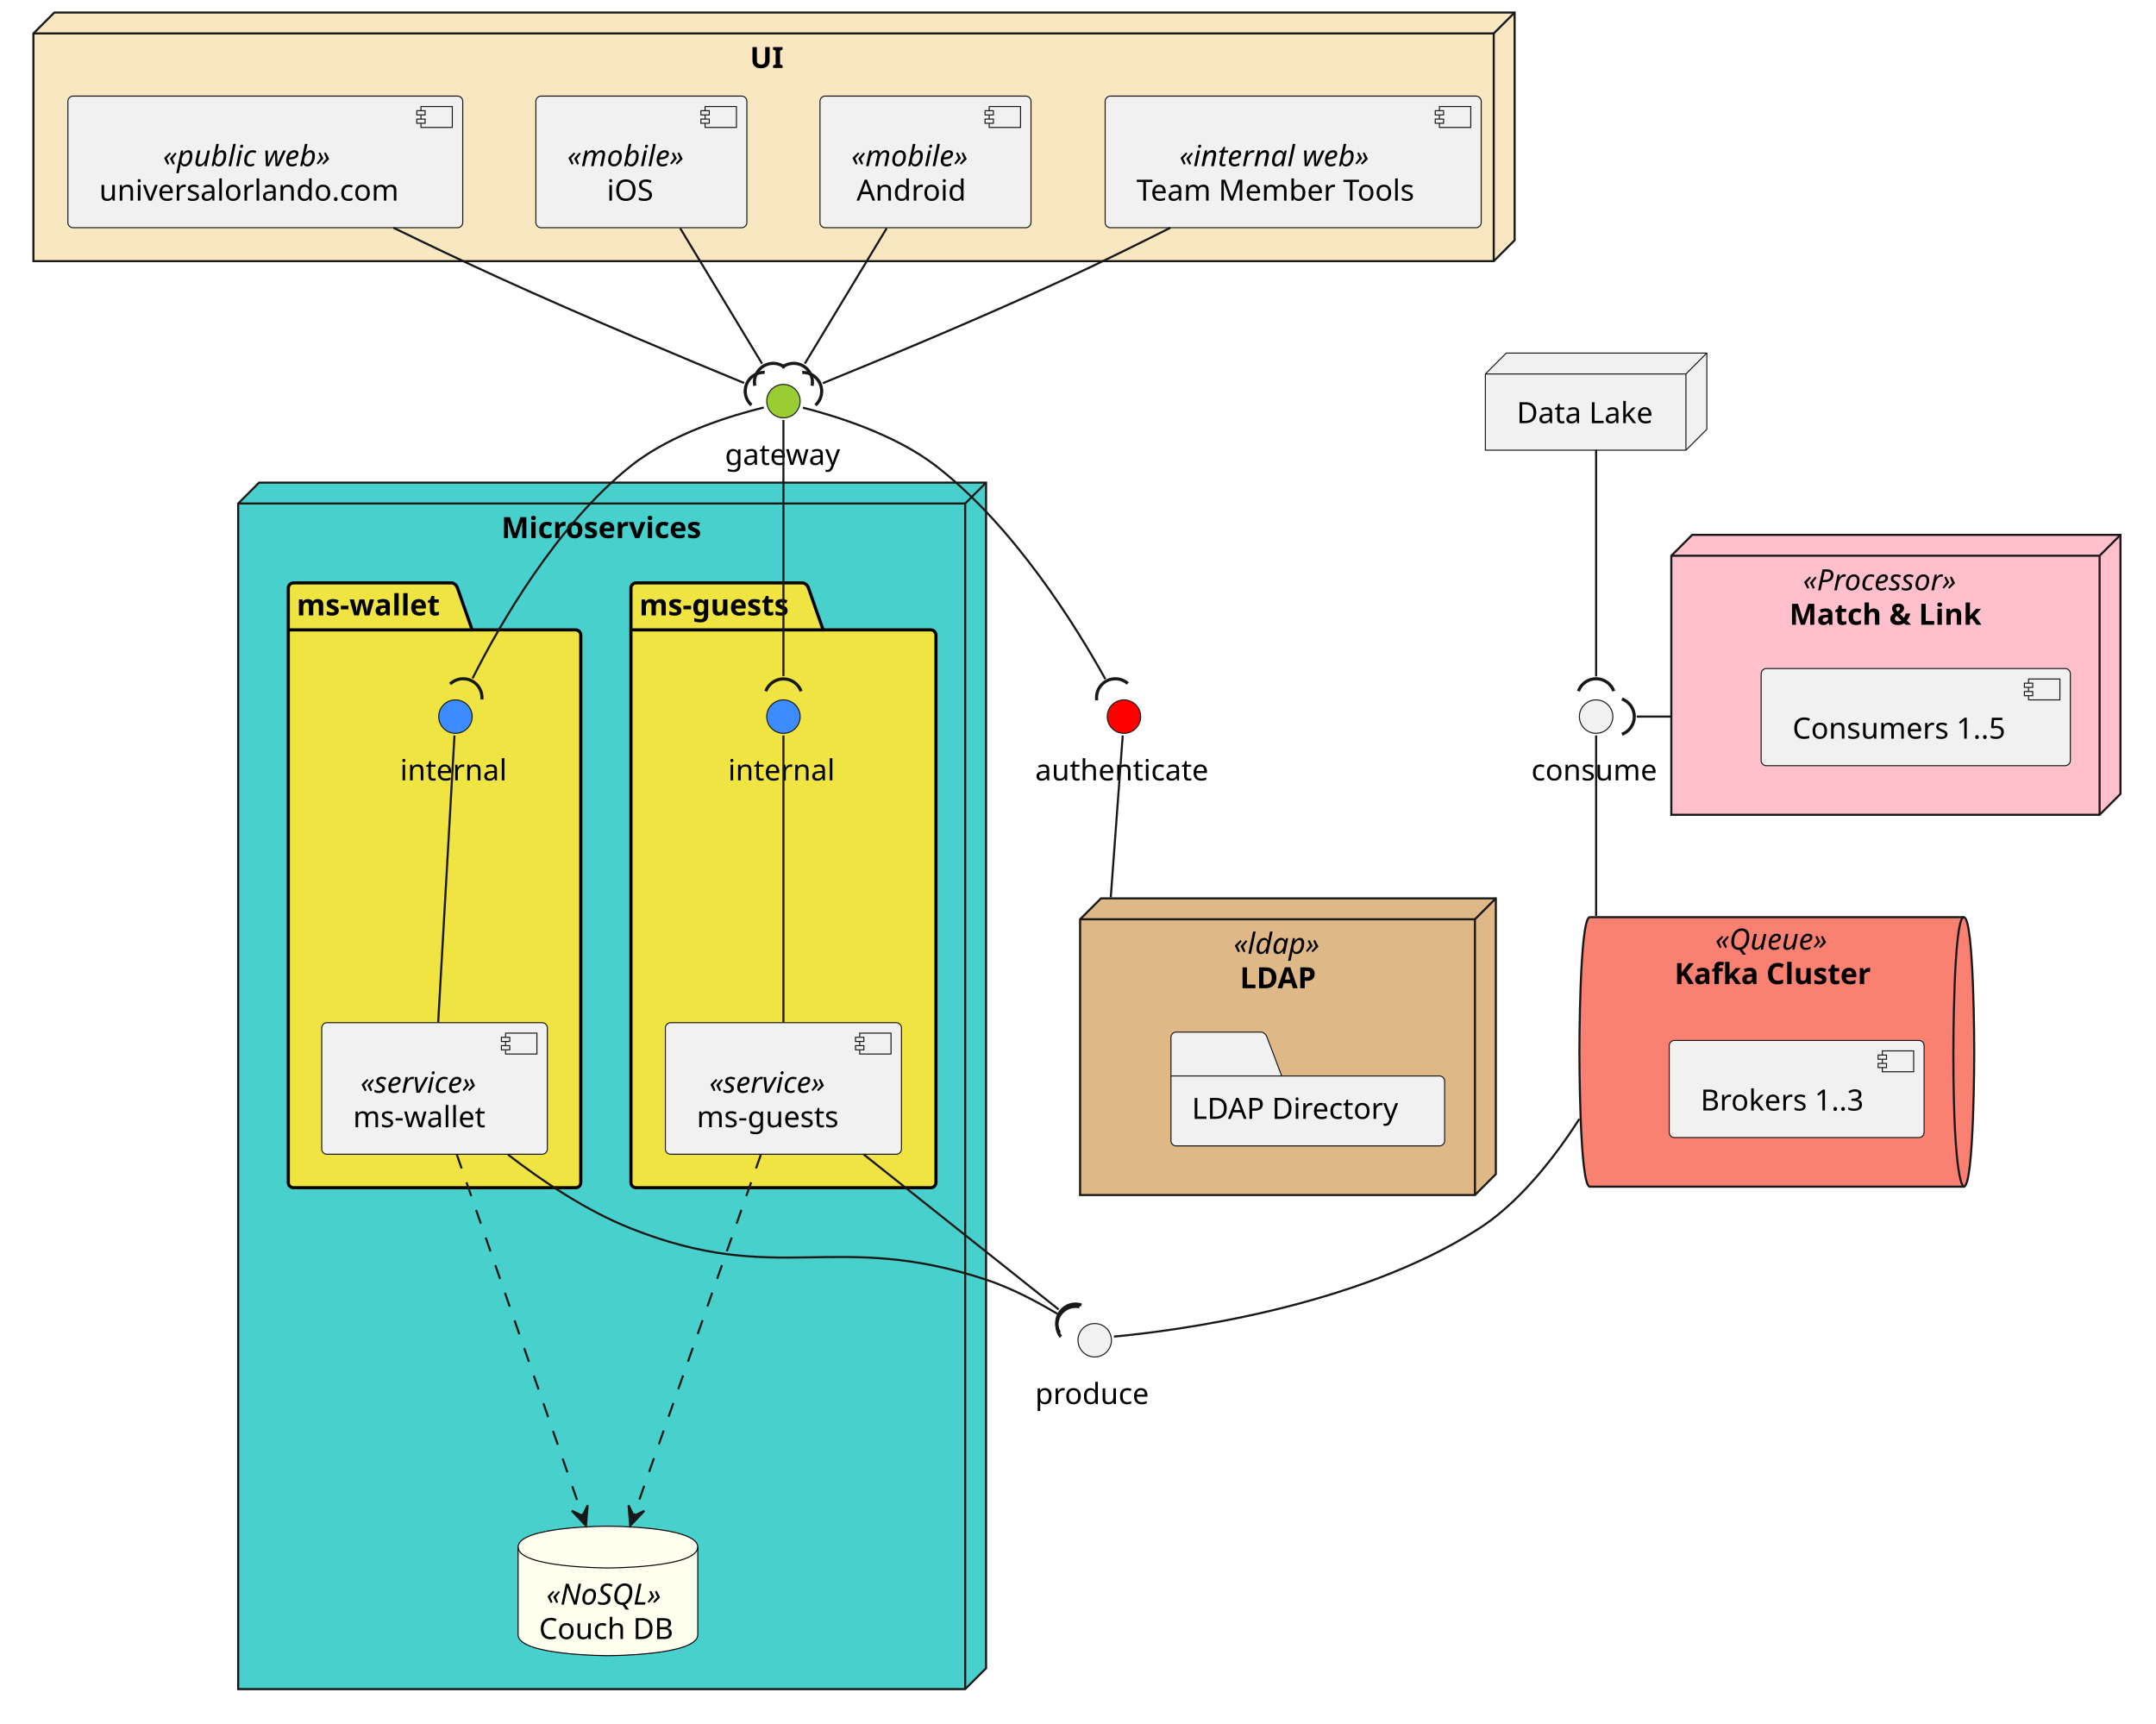
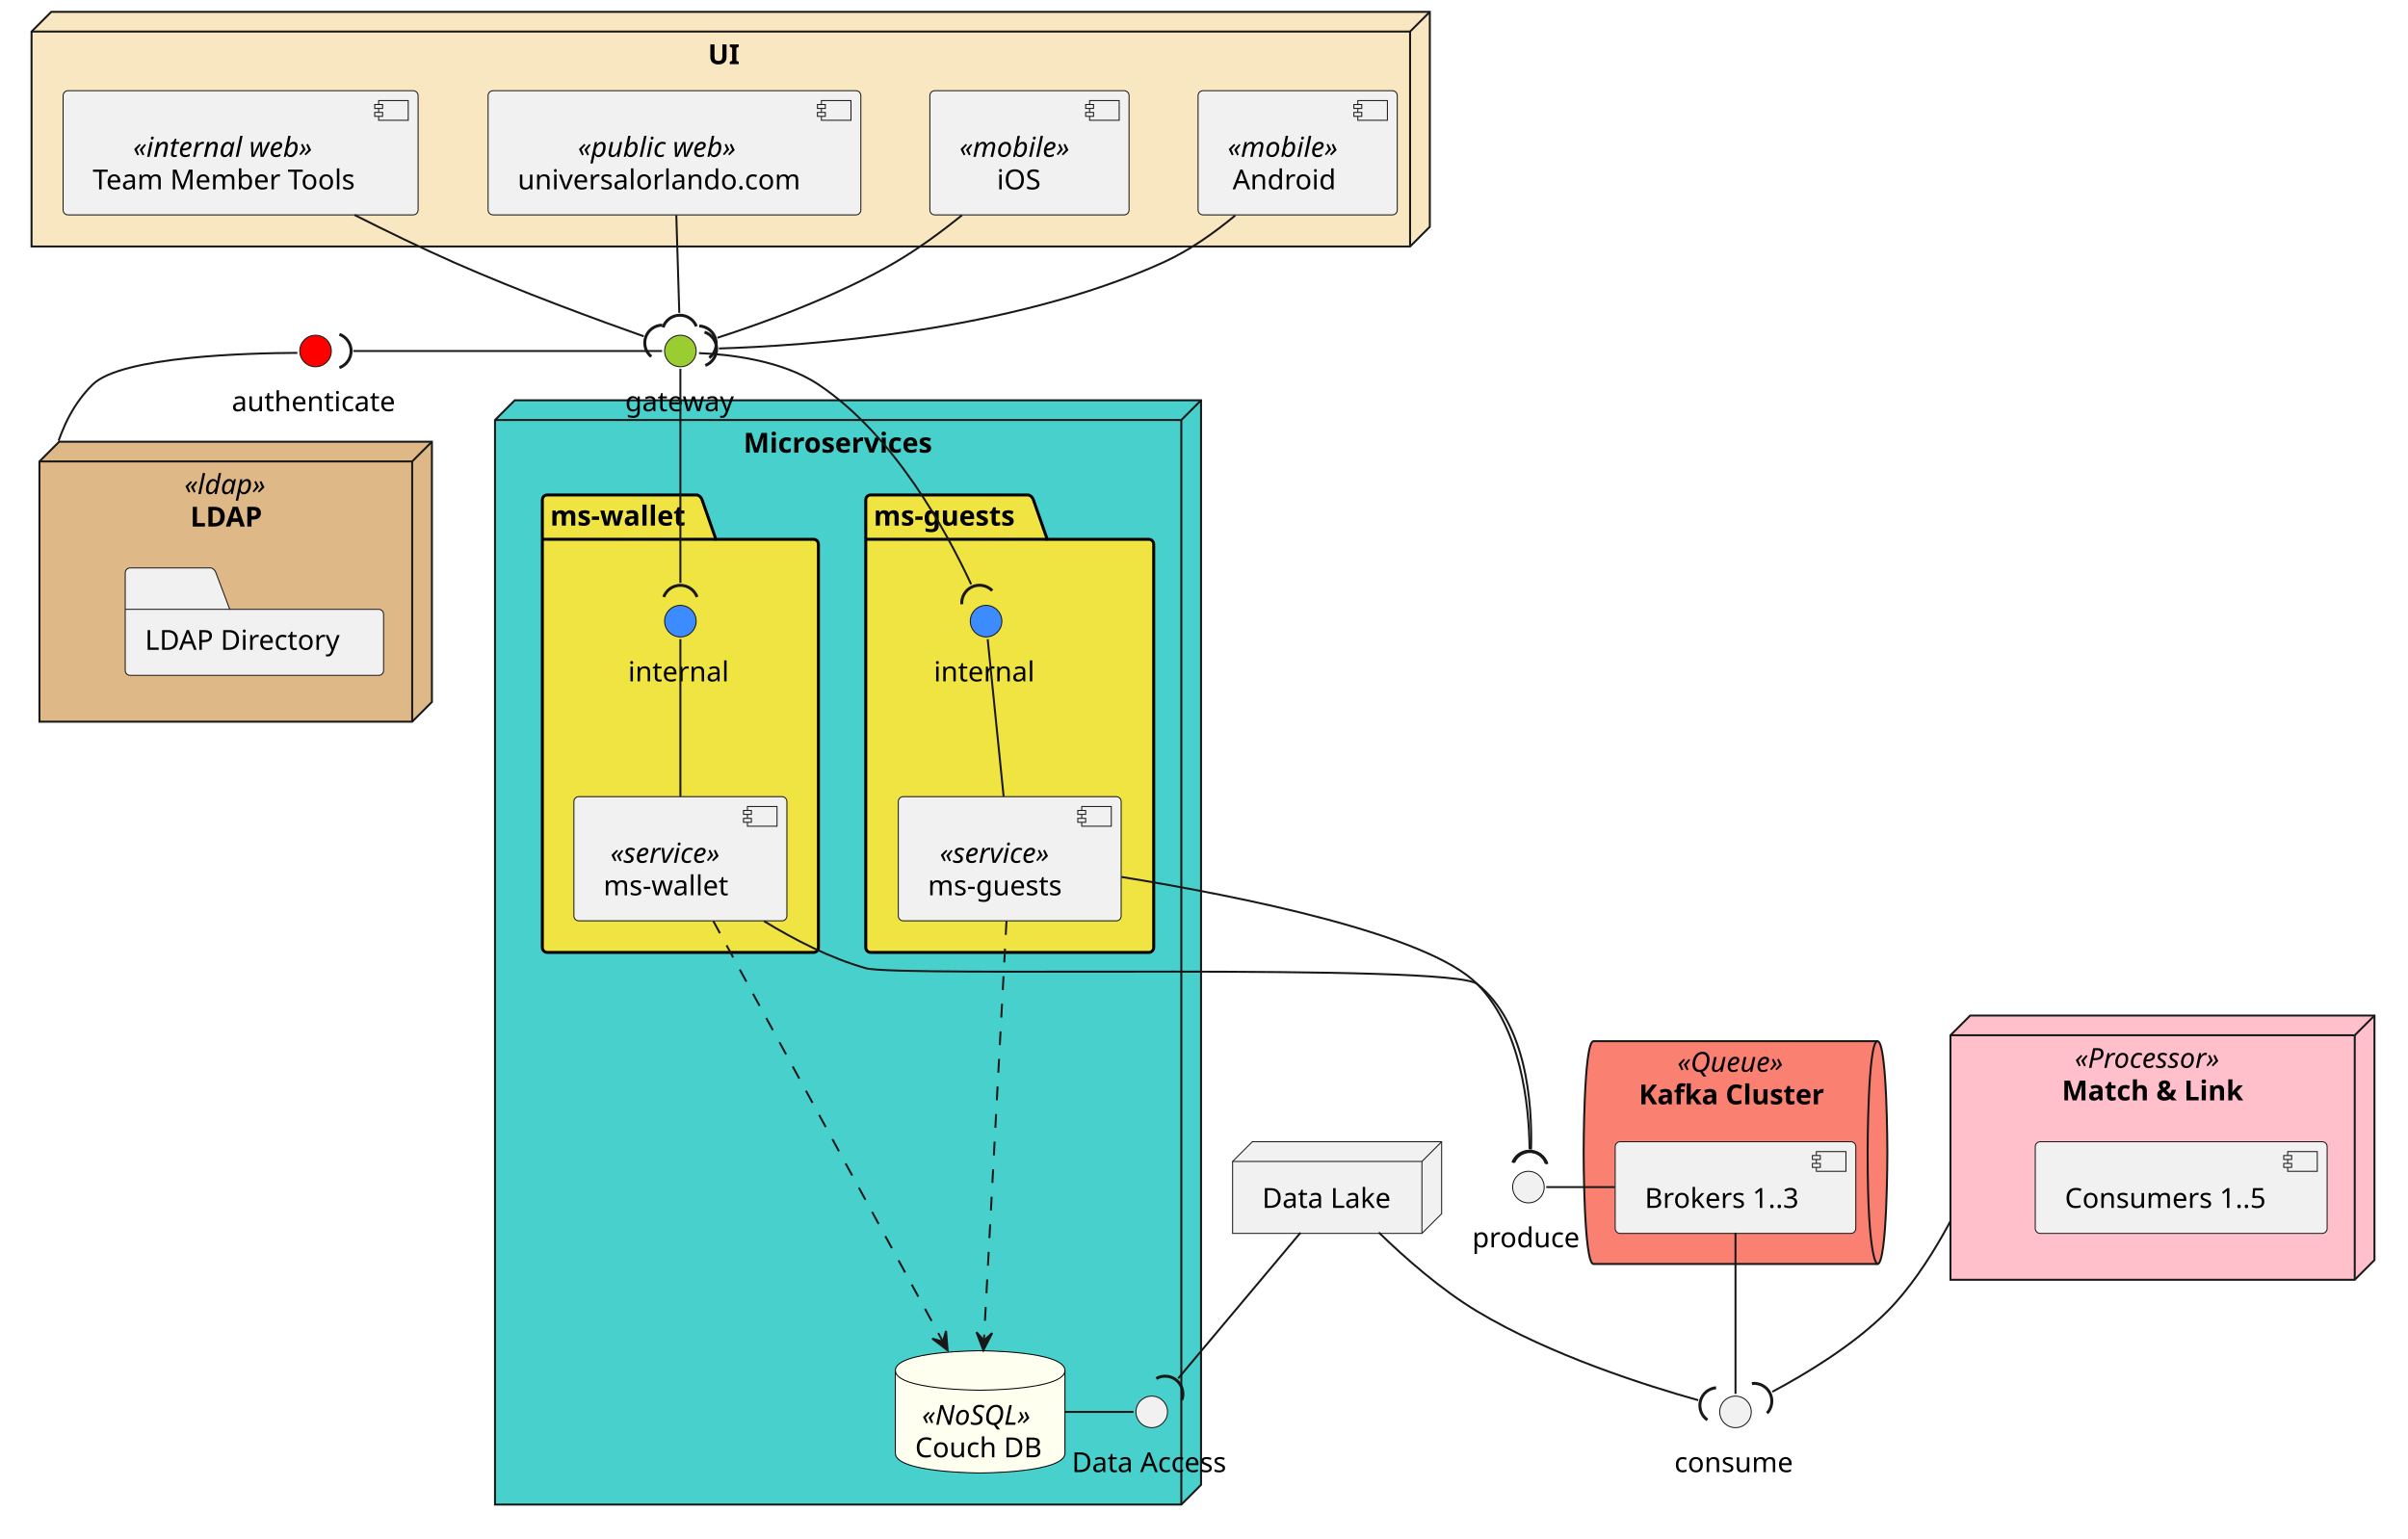
- <svg xmlns="http://www.w3.org/2000/svg" contentStyleType="text/css" height="825px" preserveAspectRatio="none" style="width:1032px;height:825px;background:#FFFFFF;" version="1.1" viewBox="0 0 1032 825" width="1032px" zoomAndPan="magnify">
+ <svg xmlns="http://www.w3.org/2000/svg" contentStyleType="text/css" height="780px" preserveAspectRatio="none" style="width:1221px;height:780px;background:#FFFFFF;" version="1.1" viewBox="0 0 1221 780" width="1221px" zoomAndPan="magnify">
  <defs />
  <g>
    <g id="cluster_UI">
      <polygon fill="#F8E7C0" points="16,16,26,6,725,6,725,115,715,125,16,125,16,16" style="stroke:#181818;stroke-width:1.0;" />
      <line style="stroke:#181818;stroke-width:1.0;" x1="715" x2="725" y1="16" y2="6" />
      <line style="stroke:#181818;stroke-width:1.0;" x1="16" x2="715" y1="16" y2="16" />
      <line style="stroke:#181818;stroke-width:1.0;" x1="715" x2="715" y1="16" y2="125" />
      <text fill="#000000" font-family="sans-serif" font-size="14" font-weight="bold" lengthAdjust="spacing" textLength="15" x="359" y="32.535">UI</text>
    </g>
    <g id="cluster_ldap">
-       <polygon fill="#DEB887" points="517,440,527,430,716,430,716,562,706,572,517,572,517,440" style="stroke:#181818;stroke-width:1.0;" />
-       <line style="stroke:#181818;stroke-width:1.0;" x1="706" x2="716" y1="440" y2="430" />
-       <line style="stroke:#181818;stroke-width:1.0;" x1="517" x2="706" y1="440" y2="440" />
-       <line style="stroke:#181818;stroke-width:1.0;" x1="706" x2="706" y1="440" y2="572" />
-       <text fill="#000000" font-family="sans-serif" font-size="14" font-style="italic" lengthAdjust="spacing" textLength="44" x="590.5" y="456.535">«ldap»</text>
-       <text fill="#000000" font-family="sans-serif" font-size="14" font-weight="bold" lengthAdjust="spacing" textLength="38" x="593.5" y="473.023">LDAP</text>
+       <polygon fill="#DEB887" points="20,234,30,224,219,224,219,356,209,366,20,366,20,234" style="stroke:#181818;stroke-width:1.0;" />
+       <line style="stroke:#181818;stroke-width:1.0;" x1="209" x2="219" y1="234" y2="224" />
+       <line style="stroke:#181818;stroke-width:1.0;" x1="20" x2="209" y1="234" y2="234" />
+       <line style="stroke:#181818;stroke-width:1.0;" x1="209" x2="209" y1="234" y2="366" />
+       <text fill="#000000" font-family="sans-serif" font-size="14" font-style="italic" lengthAdjust="spacing" textLength="44" x="93.5" y="250.535">«ldap»</text>
+       <text fill="#000000" font-family="sans-serif" font-size="14" font-weight="bold" lengthAdjust="spacing" textLength="38" x="96.5" y="267.023">LDAP</text>
    </g>
    <g id="cluster_Microservices">
-       <polygon fill="#48D1CC" points="114,241,124,231,472,231,472,798.5,462,808.5,114,808.5,114,241" style="stroke:#181818;stroke-width:1.0;" />
-       <line style="stroke:#181818;stroke-width:1.0;" x1="462" x2="472" y1="241" y2="231" />
-       <line style="stroke:#181818;stroke-width:1.0;" x1="114" x2="462" y1="241" y2="241" />
-       <line style="stroke:#181818;stroke-width:1.0;" x1="462" x2="462" y1="241" y2="808.5" />
-       <text fill="#000000" font-family="sans-serif" font-size="14" font-weight="bold" lengthAdjust="spacing" textLength="98" x="240" y="257.535">Microservices</text>
+       <polygon fill="#48D1CC" points="251,213,261,203,609,203,609,753,599,763,251,763,251,213" style="stroke:#181818;stroke-width:1.0;" />
+       <line style="stroke:#181818;stroke-width:1.0;" x1="599" x2="609" y1="213" y2="203" />
+       <line style="stroke:#181818;stroke-width:1.0;" x1="251" x2="599" y1="213" y2="213" />
+       <line style="stroke:#181818;stroke-width:1.0;" x1="599" x2="599" y1="213" y2="763" />
+       <text fill="#000000" font-family="sans-serif" font-size="14" font-weight="bold" lengthAdjust="spacing" textLength="98" x="377" y="229.535">Microservices</text>
    </g>
    <g id="cluster_guests_package">
-       <path d="M304.5,279 L384.5,279 A3.75,3.75 0 0 1 387,281.5 L394,301.488 L445.5,301.488 A2.5,2.5 0 0 1 448,303.988 L448,566 A2.5,2.5 0 0 1 445.5,568.5 L304.5,568.5 A2.5,2.5 0 0 1 302,566 L302,281.5 A2.5,2.5 0 0 1 304.5,279 " fill="#F0E442" style="stroke:#000000;stroke-width:1.5;" />
-       <line style="stroke:#000000;stroke-width:1.5;" x1="302" x2="394" y1="301.488" y2="301.488" />
-       <text fill="#000000" font-family="sans-serif" font-size="14" font-weight="bold" lengthAdjust="spacing" textLength="79" x="306" y="294.535">ms-guests</text>
+       <path d="M441.5,251 L521.5,251 A3.75,3.75 0 0 1 524,253.5 L531,273.488 L582.5,273.488 A2.5,2.5 0 0 1 585,275.988 L585,480.5 A2.5,2.5 0 0 1 582.5,483 L441.5,483 A2.5,2.5 0 0 1 439,480.5 L439,253.5 A2.5,2.5 0 0 1 441.5,251 " fill="#F0E442" style="stroke:#000000;stroke-width:1.5;" />
+       <line style="stroke:#000000;stroke-width:1.5;" x1="439" x2="531" y1="273.488" y2="273.488" />
+       <text fill="#000000" font-family="sans-serif" font-size="14" font-weight="bold" lengthAdjust="spacing" textLength="79" x="443" y="266.535">ms-guests</text>
    </g>
    <g id="cluster_wallet_package">
-       <path d="M140.5,279 L216.5,279 A3.75,3.75 0 0 1 219,281.5 L226,301.488 L275.5,301.488 A2.5,2.5 0 0 1 278,303.988 L278,566 A2.5,2.5 0 0 1 275.5,568.5 L140.5,568.5 A2.5,2.5 0 0 1 138,566 L138,281.5 A2.5,2.5 0 0 1 140.5,279 " fill="#F0E442" style="stroke:#000000;stroke-width:1.5;" />
-       <line style="stroke:#000000;stroke-width:1.5;" x1="138" x2="226" y1="301.488" y2="301.488" />
-       <text fill="#000000" font-family="sans-serif" font-size="14" font-weight="bold" lengthAdjust="spacing" textLength="75" x="142" y="294.535">ms-wallet</text>
+       <path d="M277.5,251 L353.5,251 A3.75,3.75 0 0 1 356,253.5 L363,273.488 L412.5,273.488 A2.5,2.5 0 0 1 415,275.988 L415,480.5 A2.5,2.5 0 0 1 412.5,483 L277.5,483 A2.5,2.5 0 0 1 275,480.5 L275,253.5 A2.5,2.5 0 0 1 277.5,251 " fill="#F0E442" style="stroke:#000000;stroke-width:1.5;" />
+       <line style="stroke:#000000;stroke-width:1.5;" x1="275" x2="363" y1="273.488" y2="273.488" />
+       <text fill="#000000" font-family="sans-serif" font-size="14" font-weight="bold" lengthAdjust="spacing" textLength="75" x="279" y="266.535">ms-wallet</text>
    </g>
    <g id="cluster_kafka">
-       <path d="M761,439 L940,439 C945,439 945,503.5 945,503.5 C945,503.5 945,568 940,568 L761,568 C756,568 756,503.5 756,503.5 C756,503.5 756,439 761,439 " fill="#FA8072" style="stroke:#181818;stroke-width:1.0;" />
-       <path d="M940,439 C935,439 935,503.5 935,503.5 C935,568 940,568 940,568 " fill="none" style="stroke:#181818;stroke-width:1.0;" />
-       <text fill="#000000" font-family="sans-serif" font-size="14" font-style="italic" lengthAdjust="spacing" textLength="59" x="821" y="454.535">«Queue»</text>
-       <text fill="#000000" font-family="sans-serif" font-size="14" font-weight="bold" lengthAdjust="spacing" textLength="98" x="801.5" y="471.023">Kafka Cluster</text>
+       <path d="M808,528 L952,528 C957,528 957,584.5 957,584.5 C957,584.5 957,641 952,641 L808,641 C803,641 803,584.5 803,584.5 C803,584.5 803,528 808,528 " fill="#FA8072" style="stroke:#181818;stroke-width:1.0;" />
+       <path d="M952,528 C947,528 947,584.5 947,584.5 C947,641 952,641 952,641 " fill="none" style="stroke:#181818;stroke-width:1.0;" />
+       <text fill="#000000" font-family="sans-serif" font-size="14" font-style="italic" lengthAdjust="spacing" textLength="59" x="850.5" y="543.535">«Queue»</text>
+       <text fill="#000000" font-family="sans-serif" font-size="14" font-weight="bold" lengthAdjust="spacing" textLength="98" x="831" y="560.023">Kafka Cluster</text>
    </g>
    <g id="cluster_match_link">
-       <polygon fill="#FFC0CB" points="800,266,810,256,1015,256,1015,380,1005,390,800,390,800,266" style="stroke:#181818;stroke-width:1.0;" />
-       <line style="stroke:#181818;stroke-width:1.0;" x1="1005" x2="1015" y1="266" y2="256" />
-       <line style="stroke:#181818;stroke-width:1.0;" x1="800" x2="1005" y1="266" y2="266" />
-       <line style="stroke:#181818;stroke-width:1.0;" x1="1005" x2="1005" y1="266" y2="390" />
-       <text fill="#000000" font-family="sans-serif" font-size="14" font-style="italic" lengthAdjust="spacing" textLength="81" x="863" y="282.535">«Processor»</text>
-       <text fill="#000000" font-family="sans-serif" font-size="14" font-weight="bold" lengthAdjust="spacing" textLength="94" x="856.5" y="299.023">Match &amp; Link</text>
+       <polygon fill="#FFC0CB" points="989,525,999,515,1204,515,1204,639,1194,649,989,649,989,525" style="stroke:#181818;stroke-width:1.0;" />
+       <line style="stroke:#181818;stroke-width:1.0;" x1="1194" x2="1204" y1="525" y2="515" />
+       <line style="stroke:#181818;stroke-width:1.0;" x1="989" x2="1194" y1="525" y2="525" />
+       <line style="stroke:#181818;stroke-width:1.0;" x1="1194" x2="1194" y1="525" y2="649" />
+       <text fill="#000000" font-family="sans-serif" font-size="14" font-style="italic" lengthAdjust="spacing" textLength="81" x="1052" y="541.535">«Processor»</text>
+       <text fill="#000000" font-family="sans-serif" font-size="14" font-weight="bold" lengthAdjust="spacing" textLength="94" x="1045.5" y="558.023">Match &amp; Link</text>
    </g>
    <g id="elem_android">
-       <rect fill="#F1F1F1" height="62.977" rx="2.5" ry="2.5" style="stroke:#181818;stroke-width:0.5;" width="101" x="392.5" y="46" />
-       <rect fill="#F1F1F1" height="10" style="stroke:#181818;stroke-width:0.5;" width="15" x="473.5" y="51" />
-       <rect fill="#F1F1F1" height="2" style="stroke:#181818;stroke-width:0.5;" width="4" x="471.5" y="53" />
-       <rect fill="#F1F1F1" height="2" style="stroke:#181818;stroke-width:0.5;" width="4" x="471.5" y="57" />
-       <text fill="#000000" font-family="sans-serif" font-size="14" font-style="italic" lengthAdjust="spacing" textLength="61" x="407.5" y="79.535">«mobile»</text>
-       <text fill="#000000" font-family="sans-serif" font-size="14" lengthAdjust="spacing" textLength="56" x="410" y="96.023">Android</text>
+       <rect fill="#F1F1F1" height="62.977" rx="2.5" ry="2.5" style="stroke:#181818;stroke-width:0.5;" width="101" x="607.5" y="46" />
+       <rect fill="#F1F1F1" height="10" style="stroke:#181818;stroke-width:0.5;" width="15" x="688.5" y="51" />
+       <rect fill="#F1F1F1" height="2" style="stroke:#181818;stroke-width:0.5;" width="4" x="686.5" y="53" />
+       <rect fill="#F1F1F1" height="2" style="stroke:#181818;stroke-width:0.5;" width="4" x="686.5" y="57" />
+       <text fill="#000000" font-family="sans-serif" font-size="14" font-style="italic" lengthAdjust="spacing" textLength="61" x="622.5" y="79.535">«mobile»</text>
+       <text fill="#000000" font-family="sans-serif" font-size="14" lengthAdjust="spacing" textLength="56" x="625" y="96.023">Android</text>
    </g>
    <g id="elem_ios">
-       <rect fill="#F1F1F1" height="62.977" rx="2.5" ry="2.5" style="stroke:#181818;stroke-width:0.5;" width="101" x="256.5" y="46" />
-       <rect fill="#F1F1F1" height="10" style="stroke:#181818;stroke-width:0.5;" width="15" x="337.5" y="51" />
-       <rect fill="#F1F1F1" height="2" style="stroke:#181818;stroke-width:0.5;" width="4" x="335.5" y="53" />
-       <rect fill="#F1F1F1" height="2" style="stroke:#181818;stroke-width:0.5;" width="4" x="335.5" y="57" />
-       <text fill="#000000" font-family="sans-serif" font-size="14" font-style="italic" lengthAdjust="spacing" textLength="61" x="271.5" y="79.535">«mobile»</text>
-       <text fill="#000000" font-family="sans-serif" font-size="14" lengthAdjust="spacing" textLength="23" x="290.5" y="96.023">iOS</text>
+       <rect fill="#F1F1F1" height="62.977" rx="2.5" ry="2.5" style="stroke:#181818;stroke-width:0.5;" width="101" x="471.5" y="46" />
+       <rect fill="#F1F1F1" height="10" style="stroke:#181818;stroke-width:0.5;" width="15" x="552.5" y="51" />
+       <rect fill="#F1F1F1" height="2" style="stroke:#181818;stroke-width:0.5;" width="4" x="550.5" y="53" />
+       <rect fill="#F1F1F1" height="2" style="stroke:#181818;stroke-width:0.5;" width="4" x="550.5" y="57" />
+       <text fill="#000000" font-family="sans-serif" font-size="14" font-style="italic" lengthAdjust="spacing" textLength="61" x="486.5" y="79.535">«mobile»</text>
+       <text fill="#000000" font-family="sans-serif" font-size="14" lengthAdjust="spacing" textLength="23" x="505.5" y="96.023">iOS</text>
    </g>
    <g id="elem_web">
-       <rect fill="#F1F1F1" height="62.977" rx="2.5" ry="2.5" style="stroke:#181818;stroke-width:0.5;" width="189" x="32.5" y="46" />
-       <rect fill="#F1F1F1" height="10" style="stroke:#181818;stroke-width:0.5;" width="15" x="201.5" y="51" />
-       <rect fill="#F1F1F1" height="2" style="stroke:#181818;stroke-width:0.5;" width="4" x="199.5" y="53" />
-       <rect fill="#F1F1F1" height="2" style="stroke:#181818;stroke-width:0.5;" width="4" x="199.5" y="57" />
-       <text fill="#000000" font-family="sans-serif" font-size="14" font-style="italic" lengthAdjust="spacing" textLength="88" x="78" y="79.535">«public web»</text>
-       <text fill="#000000" font-family="sans-serif" font-size="14" lengthAdjust="spacing" textLength="149" x="47.5" y="96.023">universalorlando.com</text>
+       <rect fill="#F1F1F1" height="62.977" rx="2.5" ry="2.5" style="stroke:#181818;stroke-width:0.5;" width="189" x="247.5" y="46" />
+       <rect fill="#F1F1F1" height="10" style="stroke:#181818;stroke-width:0.5;" width="15" x="416.5" y="51" />
+       <rect fill="#F1F1F1" height="2" style="stroke:#181818;stroke-width:0.5;" width="4" x="414.5" y="53" />
+       <rect fill="#F1F1F1" height="2" style="stroke:#181818;stroke-width:0.5;" width="4" x="414.5" y="57" />
+       <text fill="#000000" font-family="sans-serif" font-size="14" font-style="italic" lengthAdjust="spacing" textLength="88" x="293" y="79.535">«public web»</text>
+       <text fill="#000000" font-family="sans-serif" font-size="14" lengthAdjust="spacing" textLength="149" x="262.5" y="96.023">universalorlando.com</text>
    </g>
    <g id="elem_teammember">
-       <rect fill="#F1F1F1" height="62.977" rx="2.5" ry="2.5" style="stroke:#181818;stroke-width:0.5;" width="180" x="529" y="46" />
-       <rect fill="#F1F1F1" height="10" style="stroke:#181818;stroke-width:0.5;" width="15" x="689" y="51" />
-       <rect fill="#F1F1F1" height="2" style="stroke:#181818;stroke-width:0.5;" width="4" x="687" y="53" />
-       <rect fill="#F1F1F1" height="2" style="stroke:#181818;stroke-width:0.5;" width="4" x="687" y="57" />
-       <text fill="#000000" font-family="sans-serif" font-size="14" font-style="italic" lengthAdjust="spacing" textLength="99" x="564.5" y="79.535">«internal web»</text>
-       <text fill="#000000" font-family="sans-serif" font-size="14" lengthAdjust="spacing" textLength="140" x="544" y="96.023">Team Member Tools</text>
+       <rect fill="#F1F1F1" height="62.977" rx="2.5" ry="2.5" style="stroke:#181818;stroke-width:0.5;" width="180" x="32" y="46" />
+       <rect fill="#F1F1F1" height="10" style="stroke:#181818;stroke-width:0.5;" width="15" x="192" y="51" />
+       <rect fill="#F1F1F1" height="2" style="stroke:#181818;stroke-width:0.5;" width="4" x="190" y="53" />
+       <rect fill="#F1F1F1" height="2" style="stroke:#181818;stroke-width:0.5;" width="4" x="190" y="57" />
+       <text fill="#000000" font-family="sans-serif" font-size="14" font-style="italic" lengthAdjust="spacing" textLength="99" x="67.5" y="79.535">«internal web»</text>
+       <text fill="#000000" font-family="sans-serif" font-size="14" lengthAdjust="spacing" textLength="140" x="47" y="96.023">Team Member Tools</text>
    </g>
    <g id="elem_ldap_dir">
-       <path d="M563,494 L604,494 A3.75,3.75 0 0 1 606.5,496.5 L613.5,515 L689,515 A2.5,2.5 0 0 1 691.5,517.5 L691.5,545.988 A2.5,2.5 0 0 1 689,548.488 L563,548.488 A2.5,2.5 0 0 1 560.5,545.988 L560.5,496.5 A2.5,2.5 0 0 1 563,494 " fill="#F1F1F1" style="stroke:#181818;stroke-width:0.5;" />
-       <line style="stroke:#181818;stroke-width:0.5;" x1="560.5" x2="613.5" y1="515" y2="515" />
-       <text fill="#000000" font-family="sans-serif" font-size="14" lengthAdjust="spacing" textLength="101" x="570.5" y="535.535">LDAP Directory</text>
+       <path d="M66,288 L107,288 A3.75,3.75 0 0 1 109.5,290.5 L116.5,309 L192,309 A2.5,2.5 0 0 1 194.5,311.5 L194.5,339.988 A2.5,2.5 0 0 1 192,342.488 L66,342.488 A2.5,2.5 0 0 1 63.5,339.988 L63.5,290.5 A2.5,2.5 0 0 1 66,288 " fill="#F1F1F1" style="stroke:#181818;stroke-width:0.5;" />
+       <line style="stroke:#181818;stroke-width:0.5;" x1="63.5" x2="116.5" y1="309" y2="309" />
+       <text fill="#000000" font-family="sans-serif" font-size="14" lengthAdjust="spacing" textLength="101" x="73.5" y="329.535">LDAP Directory</text>
    </g>
    <g id="elem_couch_db">
-       <path d="M248,740.5 C248,730.5 291,730.5 291,730.5 C291,730.5 334,730.5 334,740.5 L334,782.477 C334,792.477 291,792.477 291,792.477 C291,792.477 248,792.477 248,782.477 L248,740.5 " fill="#FFFFF0" style="stroke:#000000;stroke-width:0.5;" />
-       <path d="M248,740.5 C248,750.5 291,750.5 291,750.5 C291,750.5 334,750.5 334,740.5 " fill="none" style="stroke:#000000;stroke-width:0.5;" />
-       <text fill="#000000" font-family="sans-serif" font-size="14" font-style="italic" lengthAdjust="spacing" textLength="59" x="261.5" y="768.035">«NoSQL»</text>
-       <text fill="#000000" font-family="sans-serif" font-size="14" lengthAdjust="spacing" textLength="66" x="258" y="784.523">Couch DB</text>
+       <path d="M454,695 C454,685 497,685 497,685 C497,685 540,685 540,695 L540,736.977 C540,746.977 497,746.977 497,746.977 C497,746.977 454,746.977 454,736.977 L454,695 " fill="#FFFFF0" style="stroke:#000000;stroke-width:0.5;" />
+       <path d="M454,695 C454,705 497,705 497,705 C497,705 540,705 540,695 " fill="none" style="stroke:#000000;stroke-width:0.5;" />
+       <text fill="#000000" font-family="sans-serif" font-size="14" font-style="italic" lengthAdjust="spacing" textLength="59" x="467.5" y="722.535">«NoSQL»</text>
+       <text fill="#000000" font-family="sans-serif" font-size="14" lengthAdjust="spacing" textLength="66" x="464" y="739.023">Couch DB</text>
+     </g>
+     <g id="elem_nosql_data_access">
+       <ellipse cx="584" cy="716" fill="#F1F1F1" rx="8" ry="8" style="stroke:#181818;stroke-width:0.5;" />
+       <text fill="#000000" font-family="sans-serif" font-size="14" lengthAdjust="spacing" textLength="81" x="543.5" y="746.535">Data Access</text>
    </g>
    <g id="elem_guests_internal">
-       <ellipse cx="375" cy="343" fill="#3D8CFF" rx="8" ry="8" style="stroke:#181818;stroke-width:0.5;" />
-       <text fill="#000000" font-family="sans-serif" font-size="14" lengthAdjust="spacing" textLength="53" x="348.5" y="373.535">internal</text>
+       <ellipse cx="500" cy="315" fill="#3D8CFF" rx="8" ry="8" style="stroke:#181818;stroke-width:0.5;" />
+       <text fill="#000000" font-family="sans-serif" font-size="14" lengthAdjust="spacing" textLength="53" x="473.5" y="345.535">internal</text>
    </g>
    <g id="elem_ms_guests">
-       <rect fill="#F1F1F1" height="62.977" rx="2.5" ry="2.5" style="stroke:#181818;stroke-width:0.5;" width="113" x="318.5" y="489.5" />
-       <rect fill="#F1F1F1" height="10" style="stroke:#181818;stroke-width:0.5;" width="15" x="411.5" y="494.5" />
-       <rect fill="#F1F1F1" height="2" style="stroke:#181818;stroke-width:0.5;" width="4" x="409.5" y="496.5" />
-       <rect fill="#F1F1F1" height="2" style="stroke:#181818;stroke-width:0.5;" width="4" x="409.5" y="500.5" />
-       <text fill="#000000" font-family="sans-serif" font-size="14" font-style="italic" lengthAdjust="spacing" textLength="61" x="339.5" y="523.035">«service»</text>
-       <text fill="#000000" font-family="sans-serif" font-size="14" lengthAdjust="spacing" textLength="73" x="333.5" y="539.523">ms-guests</text>
+       <rect fill="#F1F1F1" height="62.977" rx="2.5" ry="2.5" style="stroke:#181818;stroke-width:0.5;" width="113" x="455.5" y="404" />
+       <rect fill="#F1F1F1" height="10" style="stroke:#181818;stroke-width:0.5;" width="15" x="548.5" y="409" />
+       <rect fill="#F1F1F1" height="2" style="stroke:#181818;stroke-width:0.5;" width="4" x="546.5" y="411" />
+       <rect fill="#F1F1F1" height="2" style="stroke:#181818;stroke-width:0.5;" width="4" x="546.5" y="415" />
+       <text fill="#000000" font-family="sans-serif" font-size="14" font-style="italic" lengthAdjust="spacing" textLength="61" x="476.5" y="437.535">«service»</text>
+       <text fill="#000000" font-family="sans-serif" font-size="14" lengthAdjust="spacing" textLength="73" x="470.5" y="454.023">ms-guests</text>
    </g>
    <g id="elem_wallet_internal">
-       <ellipse cx="218" cy="343" fill="#3D8CFF" rx="8" ry="8" style="stroke:#181818;stroke-width:0.5;" />
-       <text fill="#000000" font-family="sans-serif" font-size="14" lengthAdjust="spacing" textLength="53" x="191.5" y="373.535">internal</text>
+       <ellipse cx="345" cy="315" fill="#3D8CFF" rx="8" ry="8" style="stroke:#181818;stroke-width:0.5;" />
+       <text fill="#000000" font-family="sans-serif" font-size="14" lengthAdjust="spacing" textLength="53" x="318.5" y="345.535">internal</text>
    </g>
    <g id="elem_ms_wallet">
-       <rect fill="#F1F1F1" height="62.977" rx="2.5" ry="2.5" style="stroke:#181818;stroke-width:0.5;" width="108" x="154" y="489.5" />
-       <rect fill="#F1F1F1" height="10" style="stroke:#181818;stroke-width:0.5;" width="15" x="242" y="494.5" />
-       <rect fill="#F1F1F1" height="2" style="stroke:#181818;stroke-width:0.5;" width="4" x="240" y="496.5" />
-       <rect fill="#F1F1F1" height="2" style="stroke:#181818;stroke-width:0.5;" width="4" x="240" y="500.5" />
-       <text fill="#000000" font-family="sans-serif" font-size="14" font-style="italic" lengthAdjust="spacing" textLength="61" x="172.5" y="523.035">«service»</text>
-       <text fill="#000000" font-family="sans-serif" font-size="14" lengthAdjust="spacing" textLength="68" x="169" y="539.523">ms-wallet</text>
+       <rect fill="#F1F1F1" height="62.977" rx="2.5" ry="2.5" style="stroke:#181818;stroke-width:0.5;" width="108" x="291" y="404" />
+       <rect fill="#F1F1F1" height="10" style="stroke:#181818;stroke-width:0.5;" width="15" x="379" y="409" />
+       <rect fill="#F1F1F1" height="2" style="stroke:#181818;stroke-width:0.5;" width="4" x="377" y="411" />
+       <rect fill="#F1F1F1" height="2" style="stroke:#181818;stroke-width:0.5;" width="4" x="377" y="415" />
+       <text fill="#000000" font-family="sans-serif" font-size="14" font-style="italic" lengthAdjust="spacing" textLength="61" x="309.5" y="437.535">«service»</text>
+       <text fill="#000000" font-family="sans-serif" font-size="14" lengthAdjust="spacing" textLength="68" x="306" y="454.023">ms-wallet</text>
    </g>
    <g id="elem_kafka_brokers">
-       <rect fill="#F1F1F1" height="46.488" rx="2.5" ry="2.5" style="stroke:#181818;stroke-width:0.5;" width="122" x="799" y="498" />
-       <rect fill="#F1F1F1" height="10" style="stroke:#181818;stroke-width:0.5;" width="15" x="901" y="503" />
-       <rect fill="#F1F1F1" height="2" style="stroke:#181818;stroke-width:0.5;" width="4" x="899" y="505" />
-       <rect fill="#F1F1F1" height="2" style="stroke:#181818;stroke-width:0.5;" width="4" x="899" y="509" />
-       <text fill="#000000" font-family="sans-serif" font-size="14" lengthAdjust="spacing" textLength="82" x="814" y="531.535">Brokers 1..3</text>
+       <rect fill="#F1F1F1" height="46.488" rx="2.5" ry="2.5" style="stroke:#181818;stroke-width:0.5;" width="122" x="819" y="579" />
+       <rect fill="#F1F1F1" height="10" style="stroke:#181818;stroke-width:0.5;" width="15" x="921" y="584" />
+       <rect fill="#F1F1F1" height="2" style="stroke:#181818;stroke-width:0.5;" width="4" x="919" y="586" />
+       <rect fill="#F1F1F1" height="2" style="stroke:#181818;stroke-width:0.5;" width="4" x="919" y="590" />
+       <text fill="#000000" font-family="sans-serif" font-size="14" lengthAdjust="spacing" textLength="82" x="834" y="612.535">Brokers 1..3</text>
    </g>
    <g id="elem_consumer_1">
-       <rect fill="#F1F1F1" height="46.488" rx="2.5" ry="2.5" style="stroke:#181818;stroke-width:0.5;" width="148" x="843" y="320" />
-       <rect fill="#F1F1F1" height="10" style="stroke:#181818;stroke-width:0.5;" width="15" x="971" y="325" />
-       <rect fill="#F1F1F1" height="2" style="stroke:#181818;stroke-width:0.5;" width="4" x="969" y="327" />
-       <rect fill="#F1F1F1" height="2" style="stroke:#181818;stroke-width:0.5;" width="4" x="969" y="331" />
-       <text fill="#000000" font-family="sans-serif" font-size="14" lengthAdjust="spacing" textLength="108" x="858" y="353.535">Consumers 1..5</text>
+       <rect fill="#F1F1F1" height="46.488" rx="2.5" ry="2.5" style="stroke:#181818;stroke-width:0.5;" width="148" x="1032" y="579" />
+       <rect fill="#F1F1F1" height="10" style="stroke:#181818;stroke-width:0.5;" width="15" x="1160" y="584" />
+       <rect fill="#F1F1F1" height="2" style="stroke:#181818;stroke-width:0.5;" width="4" x="1158" y="586" />
+       <rect fill="#F1F1F1" height="2" style="stroke:#181818;stroke-width:0.5;" width="4" x="1158" y="590" />
+       <text fill="#000000" font-family="sans-serif" font-size="14" lengthAdjust="spacing" textLength="108" x="1047" y="612.535">Consumers 1..5</text>
    </g>
    <g id="elem_gateway">
-       <ellipse cx="375" cy="192" fill="#9ACD32" rx="8" ry="8" style="stroke:#181818;stroke-width:0.5;" />
-       <text fill="#000000" font-family="sans-serif" font-size="14" lengthAdjust="spacing" textLength="56" x="347" y="222.535">gateway</text>
+       <ellipse cx="345" cy="178" fill="#9ACD32" rx="8" ry="8" style="stroke:#181818;stroke-width:0.5;" />
+       <text fill="#000000" font-family="sans-serif" font-size="14" lengthAdjust="spacing" textLength="56" x="317" y="208.535">gateway</text>
    </g>
    <g id="elem_authenticate">
-       <ellipse cx="538" cy="343" fill="#FF0000" rx="8" ry="8" style="stroke:#181818;stroke-width:0.5;" />
-       <text fill="#000000" font-family="sans-serif" font-size="14" lengthAdjust="spacing" textLength="85" x="495.5" y="373.535">authenticate</text>
+       <ellipse cx="160" cy="178" fill="#FF0000" rx="8" ry="8" style="stroke:#181818;stroke-width:0.5;" />
+       <text fill="#000000" font-family="sans-serif" font-size="14" lengthAdjust="spacing" textLength="85" x="117.5" y="208.535">authenticate</text>
    </g>
    <g id="elem_kafka_produce">
-       <ellipse cx="524" cy="641.5" fill="#F1F1F1" rx="8" ry="8" style="stroke:#181818;stroke-width:0.5;" />
-       <text fill="#000000" font-family="sans-serif" font-size="14" lengthAdjust="spacing" textLength="57" x="495.5" y="672.035">produce</text>
+       <ellipse cx="775" cy="602" fill="#F1F1F1" rx="8" ry="8" style="stroke:#181818;stroke-width:0.5;" />
+       <text fill="#000000" font-family="sans-serif" font-size="14" lengthAdjust="spacing" textLength="57" x="746.5" y="632.535">produce</text>
    </g>
    <g id="elem_kafka_consume">
-       <ellipse cx="764" cy="343" fill="#F1F1F1" rx="8" ry="8" style="stroke:#181818;stroke-width:0.5;" />
-       <text fill="#000000" font-family="sans-serif" font-size="14" lengthAdjust="spacing" textLength="62" x="733" y="373.535">consume</text>
+       <ellipse cx="880" cy="716" fill="#F1F1F1" rx="8" ry="8" style="stroke:#181818;stroke-width:0.5;" />
+       <text fill="#000000" font-family="sans-serif" font-size="14" lengthAdjust="spacing" textLength="62" x="849" y="746.535">consume</text>
    </g>
    <g id="elem_data_lake">
-       <polygon fill="#F1F1F1" points="711,179,721,169,817,169,817,205.488,807,215.488,711,215.488,711,179" style="stroke:#181818;stroke-width:0.5;" />
-       <line style="stroke:#181818;stroke-width:0.5;" x1="807" x2="817" y1="179" y2="169" />
-       <line style="stroke:#181818;stroke-width:0.5;" x1="711" x2="807" y1="179" y2="179" />
-       <line style="stroke:#181818;stroke-width:0.5;" x1="807" x2="807" y1="179" y2="215.488" />
-       <text fill="#000000" font-family="sans-serif" font-size="14" lengthAdjust="spacing" textLength="66" x="726" y="202.535">Data Lake</text>
+       <polygon fill="#F1F1F1" points="625,589,635,579,731,579,731,615.488,721,625.488,625,625.488,625,589" style="stroke:#181818;stroke-width:0.5;" />
+       <line style="stroke:#181818;stroke-width:0.5;" x1="721" x2="731" y1="589" y2="579" />
+       <line style="stroke:#181818;stroke-width:0.5;" x1="625" x2="721" y1="589" y2="589" />
+       <line style="stroke:#181818;stroke-width:0.5;" x1="721" x2="721" y1="589" y2="625.488" />
+       <text fill="#000000" font-family="sans-serif" font-size="14" lengthAdjust="spacing" textLength="66" x="640" y="612.535">Data Lake</text>
    </g>
    <g id="link_guests_internal_ms_guests">
-       <path d="M375,352.02 C375,375.96 375,447.82 375,489.39 " fill="none" id="guests_internal-ms_guests" style="stroke:#181818;stroke-width:1.0;" />
+       <path d="M500.82,324.14 C502.46,340.3 506.19,377.15 508.89,403.83 " fill="none" id="guests_internal-ms_guests" style="stroke:#181818;stroke-width:1.0;" />
    </g>
    <g id="link_wallet_internal_ms_wallet">
-       <path d="M217.54,352.02 C216.18,375.96 212.1,447.82 209.74,489.39 " fill="none" id="wallet_internal-ms_wallet" style="stroke:#181818;stroke-width:1.0;" />
+       <path d="M345,324.14 C345,340.3 345,377.15 345,403.83 " fill="none" id="wallet_internal-ms_wallet" style="stroke:#181818;stroke-width:1.0;" />
    </g>
    <g id="link_gateway_guests_internal">
-       <path d="M375,201.01 C375,224.05 375,290.93 375,323.61 " fill="none" id="gateway-to-guests_internal" style="stroke:#181818;stroke-width:1.0;" />
-       <path d="M383.457,330.872 A9,9 0 0 0 366.543 330.872" fill="none" style="stroke:#181818;stroke-width:1.5;" />
+       <path d="M354.43,179.08 C368.7,179.64 396.12,182.42 415,195 C453.44,220.61 480.17,269.92 492.43,296.31 " fill="none" id="gateway-to-guests_internal" style="stroke:#181818;stroke-width:1.0;" />
+       <path d="M503.122,299.525 A9,9 0 0 0 487.683 306.435" fill="none" style="stroke:#181818;stroke-width:1.5;" />
    </g>
    <g id="link_gateway_wallet_internal">
-       <path d="M365.6,195.05 C350.8,198.66 321.71,207.28 302,223 C266.2,251.54 239.02,299.23 226.18,324.71 " fill="none" id="gateway-to-wallet_internal" style="stroke:#181818;stroke-width:1.0;" />
-       <path d="M230.65,334.813 A9,9 0 0 0 215.45 327.394" fill="none" style="stroke:#181818;stroke-width:1.5;" />
+       <path d="M345,187.04 C345,208.19 345,265.78 345,295.58 " fill="none" id="gateway-to-wallet_internal" style="stroke:#181818;stroke-width:1.0;" />
+       <path d="M353.457,302.752 A9,9 0 0 0 336.543 302.752" fill="none" style="stroke:#181818;stroke-width:1.5;" />
    </g>
    <g id="link_ms_guests_couch_db">
-       <path d="M364.19,552.69 C348.59,597 319.82,678.67 303.38,725.34 " fill="none" id="ms_guests-to-couch_db" style="stroke:#181818;stroke-width:1.0;stroke-dasharray:7.0,7.0;" />
-       <polygon fill="#181818" points="301.64,730.3,308.418,723.154,303.311,725.587,300.877,720.481,301.64,730.3" style="stroke:#181818;stroke-width:1.0;" />
+       <path d="M510.35,467.1 C507.55,519.12 501.88,624.49 498.91,679.6 " fill="none" id="ms_guests-to-couch_db" style="stroke:#181818;stroke-width:1.0;stroke-dasharray:7.0,7.0;" />
+       <polygon fill="#181818" points="498.63,684.77,503.113,676.001,498.902,679.777,495.125,675.566,498.63,684.77" style="stroke:#181818;stroke-width:1.0;" />
    </g>
    <g id="link_ms_wallet_couch_db">
-       <path d="M218.68,552.69 C234.1,597 262.52,678.67 278.77,725.34 " fill="none" id="ms_wallet-to-couch_db" style="stroke:#181818;stroke-width:1.0;stroke-dasharray:7.0,7.0;" />
-       <polygon fill="#181818" points="280.49,730.3,281.288,720.484,278.836,725.581,273.738,723.129,280.49,730.3" style="stroke:#181818;stroke-width:1.0;" />
+       <path d="M361.7,467.1 C390.21,519.33 448.06,625.34 478.04,680.26 " fill="none" id="ms_wallet-to-couch_db" style="stroke:#181818;stroke-width:1.0;stroke-dasharray:7.0,7.0;" />
+       <polygon fill="#181818" points="480.5,684.77,479.688,674.955,478.1,680.384,472.671,678.795,480.5,684.77" style="stroke:#181818;stroke-width:1.0;" />
+     </g>
+     <g id="link_couch_db_nosql_data_access">
+       <path d="M540.16,716 C551.69,716 563.22,716 574.75,716 " fill="none" id="couch_db-nosql_data_access" style="stroke:#181818;stroke-width:1.0;" />
+     </g>
+     <g id="link_data_lake_nosql_data_access">
+       <path d="M659.43,625.13 C641.15,646.91 613.68,679.64 597.42,699.01 " fill="none" id="data_lake-to-nosql_data_access" style="stroke:#181818;stroke-width:1.0;" />
+       <path d="M599.266,709.96 A9,9 0 0 0 586.312 699.085" fill="none" style="stroke:#181818;stroke-width:1.5;" />
    </g>
    <g id="link_android_gateway">
-       <path d="M424.42,109.24 C411.8,130.12 395.58,156.96 385.23,174.07 " fill="none" id="android-to-gateway" style="stroke:#181818;stroke-width:1.0;" />
-       <path d="M388.72,184.65 A9,9 0 0 0 374.244 175.901" fill="none" style="stroke:#181818;stroke-width:1.5;" />
+       <path d="M626.33,109.28 C615.55,118.2 602.95,127.11 590,133 C511.8,168.55 407.33,175.42 364.53,176.72 " fill="none" id="android-to-gateway" style="stroke:#181818;stroke-width:1.0;" />
+       <path d="M357.651,185.335 A9,9 0 0 0 357.264 168.425" fill="none" style="stroke:#181818;stroke-width:1.5;" />
    </g>
    <g id="link_ios_gateway">
-       <path d="M325.58,109.24 C338.2,130.12 354.42,156.96 364.77,174.07 " fill="none" id="ios-to-gateway" style="stroke:#181818;stroke-width:1.0;" />
-       <path d="M375.756,175.901 A9,9 0 0 0 361.28 184.65" fill="none" style="stroke:#181818;stroke-width:1.5;" />
+       <path d="M487.78,109.13 C477.38,117.54 465.62,126.2 454,133 C424.18,150.46 386.13,164.07 363.78,171.28 " fill="none" id="ios-to-gateway" style="stroke:#181818;stroke-width:1.0;" />
+       <path d="M359.646,181.442 A9,9 0 0 0 354.566 165.309" fill="none" style="stroke:#181818;stroke-width:1.5;" />
    </g>
    <g id="link_web_gateway">
-       <path d="M188.36,109.04 C204.73,117 222.47,125.46 239,133 C280.46,151.91 329.83,172.49 356.19,183.33 " fill="none" id="web-to-gateway" style="stroke:#181818;stroke-width:1.0;" />
-       <path d="M366.052,178.227 A9,9 0 0 0 359.65 193.883" fill="none" style="stroke:#181818;stroke-width:1.5;" />
+       <path d="M342.93,109.13 C343.43,125.36 344.02,144.77 344.44,158.66 " fill="none" id="web-to-gateway" style="stroke:#181818;stroke-width:1.0;" />
+       <path d="M353.106,165.508 A9,9 0 0 0 336.2 166.039" fill="none" style="stroke:#181818;stroke-width:1.5;" />
    </g>
    <g id="link_teammember_gateway">
-       <path d="M560.2,109.03 C544.33,117.04 527.09,125.52 511,133 C469.68,152.21 420.26,172.67 393.85,183.41 " fill="none" id="teammember-to-gateway" style="stroke:#181818;stroke-width:1.0;" />
-       <path d="M390.349,193.942 A9,9 0 0 0 383.997 178.266" fill="none" style="stroke:#181818;stroke-width:1.5;" />
+       <path d="M179.77,109.02 C195.87,117.15 213.48,125.69 230,133 C263.42,147.78 303.48,162.44 326.41,170.55 " fill="none" id="teammember-to-gateway" style="stroke:#181818;stroke-width:1.0;" />
+       <path d="M335.826,164.881 A9,9 0 0 0 330.225 180.841" fill="none" style="stroke:#181818;stroke-width:1.5;" />
    </g>
    <g id="link_authenticate_ldap">
-       <path d="M537.41,352.02 C536.783,360.493 535.712,374.968 534.456,391.979 C533.827,400.485 533.152,409.624 532.463,418.964 C532.29,421.298 532.117,423.646 531.943,425.999 C531.856,427.176 531.769,428.354 531.682,429.532 " fill="none" id="authenticate-ldap" style="stroke:#181818;stroke-width:1.0;" />
-     </g>
-     <g id="link_gateway_authenticate">
-       <path d="M384.34,195.13 C399.06,198.85 428.03,207.61 448,223 C485.31,251.76 515.03,299.71 529.11,325.07 " fill="none" id="gateway-to-authenticate" style="stroke:#181818;stroke-width:1.0;" />
-       <path d="M539.856,327.15 A9,9 0 0 0 524.976 335.194" fill="none" style="stroke:#181818;stroke-width:1.5;" />
-     </g>
-     <g id="link_kafka_kafka_produce">
-       <path d="M755.982,535.557 C755.76,535.906 755.533,536.26 755.302,536.618 C754.841,537.335 754.362,538.07 753.868,538.822 C751.889,541.827 749.65,545.092 747.178,548.495 C737.288,562.105 723.66,577.905 708,588 C648.81,626.16 561.47,637.12 533.19,639.76 " fill="none" id="kafka-kafka_produce" style="stroke:#181818;stroke-width:1.0;" />
-     </g>
-     <g id="link_kafka_consume_kafka">
-       <path d="M764,352.02 C764,360.493 764,374.968 764,391.979 C764,400.485 764,409.624 764,418.964 C764,423.633 764,428.353 764,433.069 C764,434.248 764,435.427 764,436.604 C764,437.193 764,437.782 764,438.37 " fill="none" id="kafka_consume-kafka" style="stroke:#181818;stroke-width:1.0;" />
+       <path d="M150.77,178.95 C126.48,179.04 61.63,180.63 47,195 C42.299,199.619 38.467,204.903 35.361,210.618 C33.808,213.475 32.437,216.441 31.23,219.485 C30.928,220.246 30.637,221.012 30.355,221.782 C30.214,222.167 30.076,222.554 29.94,222.941 C29.872,223.135 29.805,223.329 29.738,223.523 " fill="none" id="authenticate-ldap" style="stroke:#181818;stroke-width:1.0;" />
+     </g>
+     <g id="link_authenticate_gateway">
+       <path d="M179.13,178 C231.32,178 283.52,178 335.72,178 " fill="none" id="authenticate-backto-gateway" style="stroke:#181818;stroke-width:1.0;" />
+       <path d="M172.108,186.457 A9,9 0 0 0 172.108 169.543" fill="none" style="stroke:#181818;stroke-width:1.5;" />
+     </g>
+     <g id="link_kafka_brokers_kafka_produce">
+       <path d="M818.89,602 C807.27,602 795.65,602 784.02,602 " fill="none" id="kafka_brokers-kafka_produce" style="stroke:#181818;stroke-width:1.0;" />
+     </g>
+     <g id="link_kafka_brokers_kafka_consume">
+       <path d="M880,625.13 C880,650.25 880,689.93 880,706.88 " fill="none" id="kafka_brokers-kafka_consume" style="stroke:#181818;stroke-width:1.0;" />
    </g>
    <g id="link_ms_guests_kafka_produce">
-       <path d="M413.37,552.52 C443.52,576.49 484.07,608.74 506.77,626.79 " fill="none" id="ms_guests-to-kafka_produce" style="stroke:#181818;stroke-width:1.0;" />
-       <path d="M517.664,624.648 A9,9 0 0 0 507.122 637.875" fill="none" style="stroke:#181818;stroke-width:1.5;" />
+       <path d="M568.67,444.72 C630.47,454.81 723.94,473.73 749,499 C771.24,521.42 775.3,560.05 775.59,582.79 " fill="none" id="ms_guests-to-kafka_produce" style="stroke:#181818;stroke-width:1.0;" />
+       <path d="M783.982,589.819 A9,9 0 0 0 767.068 589.625" fill="none" style="stroke:#181818;stroke-width:1.5;" />
    </g>
    <g id="link_ms_wallet_kafka_produce">
-       <path d="M243.18,552.66 C259.92,565.61 280.87,579.62 302,588 C372.96,616.15 399.5,588.59 472,612.5 C483.98,616.45 496.45,623.07 506.18,628.88 " fill="none" id="ms_wallet-to-kafka_produce" style="stroke:#181818;stroke-width:1.0;" />
-       <path d="M516.722,625.483 A9,9 0 0 0 507.79 639.846" fill="none" style="stroke:#181818;stroke-width:1.5;" />
+       <path d="M387.42,467.12 C402.9,476.62 421.03,485.92 439,491 C455.58,495.69 735.53,488.25 749,499 C774.04,518.98 776.98,559.43 776.34,582.94 " fill="none" id="ms_wallet-to-kafka_produce" style="stroke:#181818;stroke-width:1.0;" />
+       <path d="M784.428,590.333 A9,9 0 0 0 767.537 589.439" fill="none" style="stroke:#181818;stroke-width:1.5;" />
    </g>
    <g id="link_match_link_kafka_consume">
-       <path d="M799.951,343 C799.45,343 798.949,343 798.449,343 C797.447,343 796.446,343 795.445,343 C791.44,343 787.435,343 783.43,343 " fill="none" id="match_link-to-kafka_consume" style="stroke:#181818;stroke-width:1.0;" />
-       <path d="M776.358,351.457 A9,9 0 0 0 776.358 334.543" fill="none" style="stroke:#181818;stroke-width:1.5;" />
+       <path d="M988.967,619.305 C988.874,619.478 988.781,619.652 988.687,619.827 C988.311,620.528 987.924,621.243 987.526,621.971 C986.73,623.426 985.89,624.933 985.008,626.48 C977.95,638.852 968.215,653.75 957,665 C939.67,682.39 915.31,696.95 898.67,705.8 " fill="none" id="match_link-to-kafka_consume" style="stroke:#181818;stroke-width:1.0;" />
+       <path d="M896.024,716.665 A9,9 0 0 0 888.315 701.609" fill="none" style="stroke:#181818;stroke-width:1.5;" />
    </g>
    <g id="link_data_lake_kafka_consume">
-       <path d="M764,215.31 C764,244.86 764,296.43 764,323.77 " fill="none" id="data_lake-to-kafka_consume" style="stroke:#181818;stroke-width:1.0;" />
-       <path d="M772.457,330.792 A9,9 0 0 0 755.543 330.792" fill="none" style="stroke:#181818;stroke-width:1.5;" />
+       <path d="M699.11,625.01 C712.47,637.98 730.63,653.96 749,665 C786.06,687.28 834.76,702.71 861.1,710.07 " fill="none" id="data_lake-to-kafka_consume" style="stroke:#181818;stroke-width:1.0;" />
+       <path d="M870.169,703.762 A9,9 0 0 0 865.749 720.089" fill="none" style="stroke:#181818;stroke-width:1.5;" />
    </g>
  </g>
</svg>
